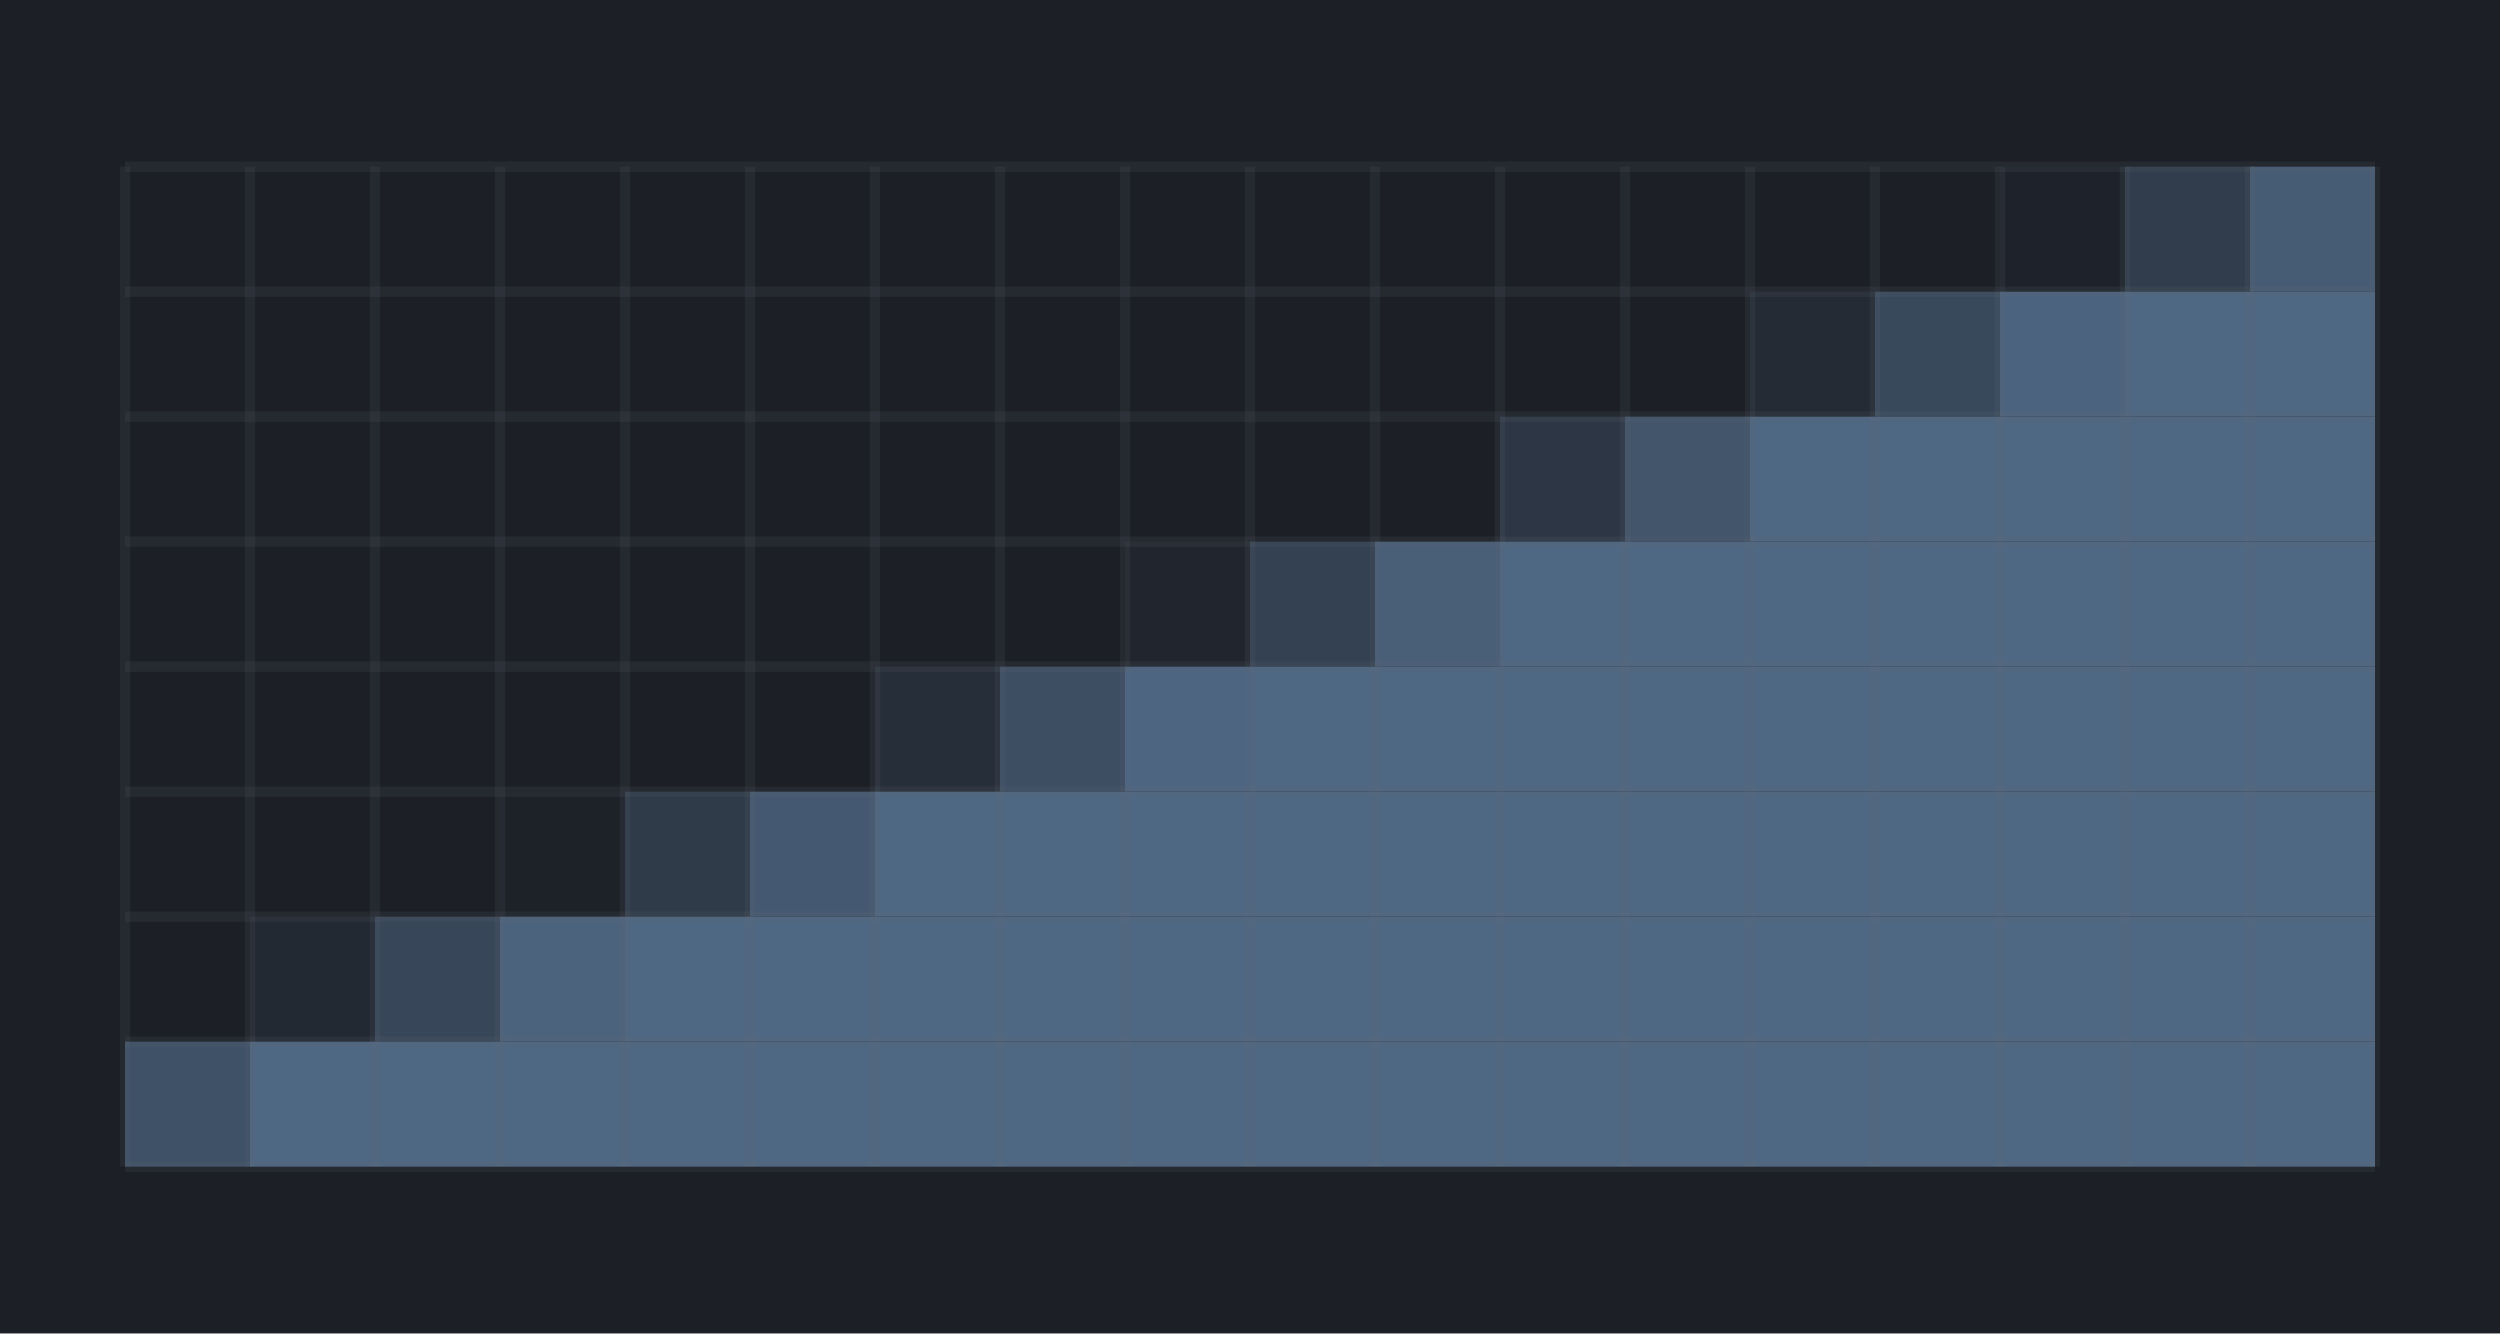
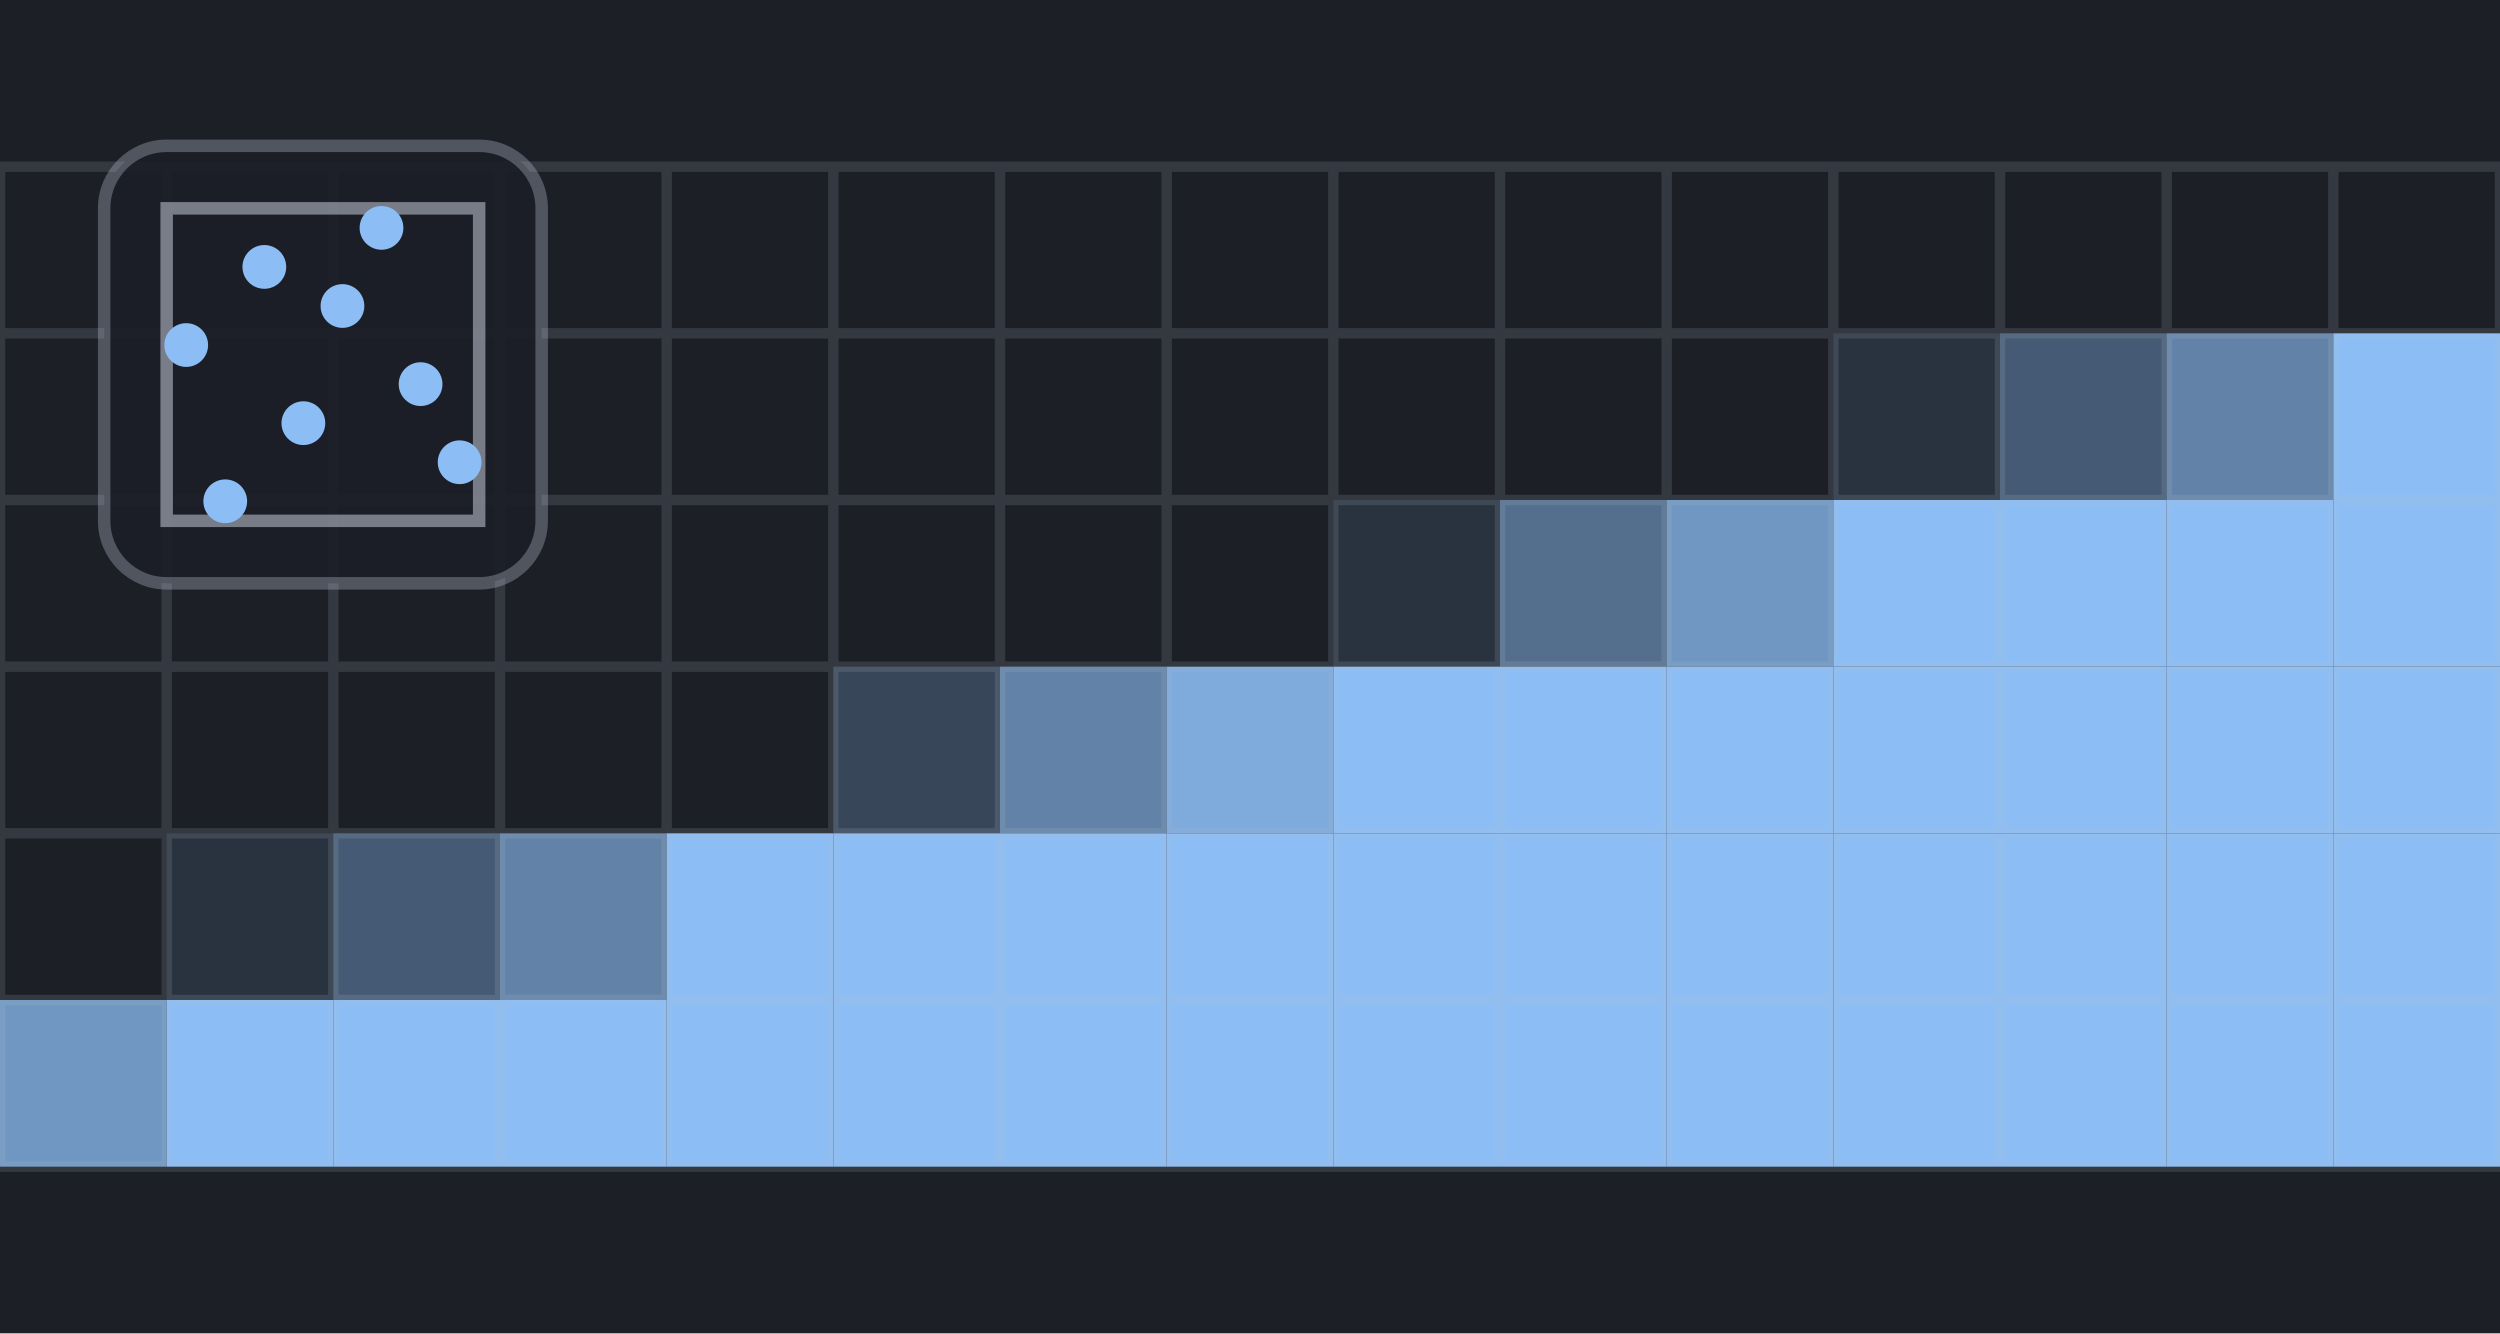
<svg xmlns="http://www.w3.org/2000/svg" viewBox="0 0 120 64" width="120" height="64">
  <rect width="120" height="64" fill="#1C1F26" />
-   <rect x="96" y="8" width="6" height="6" fill="#8CBEF5" fill-opacity="0.06" />
-   <rect x="102" y="8" width="6" height="6" fill="#8CBEF5" fill-opacity="0.42" />
-   <rect x="108" y="8" width="6" height="6" fill="#8CBEF5" fill-opacity="0.84" />
-   <rect x="84" y="14" width="6" height="6" fill="#8CBEF5" fill-opacity="0.17" />
-   <rect x="90" y="14" width="6" height="6" fill="#8CBEF5" fill-opacity="0.59" />
-   <rect x="96" y="14" width="6" height="6" fill="#8CBEF5" fill-opacity="0.95" />
-   <rect x="102" y="14" width="6" height="6" fill="#8CBEF5" fill-opacity="1.00" />
-   <rect x="108" y="14" width="6" height="6" fill="#8CBEF5" fill-opacity="1.00" />
-   <rect x="66" y="20" width="6" height="6" fill="#8CBEF5" fill-opacity="0.02" />
-   <rect x="72" y="20" width="6" height="6" fill="#8CBEF5" fill-opacity="0.33" />
-   <rect x="78" y="20" width="6" height="6" fill="#8CBEF5" fill-opacity="0.75" />
-   <rect x="84" y="20" width="6" height="6" fill="#8CBEF5" fill-opacity="1.00" />
-   <rect x="90" y="20" width="6" height="6" fill="#8CBEF5" fill-opacity="1.00" />
-   <rect x="96" y="20" width="6" height="6" fill="#8CBEF5" fill-opacity="1.00" />
-   <rect x="102" y="20" width="6" height="6" fill="#8CBEF5" fill-opacity="1.00" />
-   <rect x="108" y="20" width="6" height="6" fill="#8CBEF5" fill-opacity="1.00" />
-   <rect x="54" y="26" width="6" height="6" fill="#8CBEF5" fill-opacity="0.09" />
-   <rect x="60" y="26" width="6" height="6" fill="#8CBEF5" fill-opacity="0.48" />
-   <rect x="66" y="26" width="6" height="6" fill="#8CBEF5" fill-opacity="0.89" />
-   <rect x="72" y="26" width="6" height="6" fill="#8CBEF5" fill-opacity="1.00" />
-   <rect x="78" y="26" width="6" height="6" fill="#8CBEF5" fill-opacity="1.00" />
-   <rect x="84" y="26" width="6" height="6" fill="#8CBEF5" fill-opacity="1.00" />
-   <rect x="90" y="26" width="6" height="6" fill="#8CBEF5" fill-opacity="1.00" />
-   <rect x="96" y="26" width="6" height="6" fill="#8CBEF5" fill-opacity="1.00" />
-   <rect x="102" y="26" width="6" height="6" fill="#8CBEF5" fill-opacity="1.00" />
-   <rect x="108" y="26" width="6" height="6" fill="#8CBEF5" fill-opacity="1.00" />
-   <rect x="42" y="32" width="6" height="6" fill="#8CBEF5" fill-opacity="0.22" />
-   <rect x="48" y="32" width="6" height="6" fill="#8CBEF5" fill-opacity="0.66" />
-   <rect x="54" y="32" width="6" height="6" fill="#8CBEF5" fill-opacity="0.98" />
-   <rect x="60" y="32" width="6" height="6" fill="#8CBEF5" fill-opacity="1.00" />
-   <rect x="66" y="32" width="6" height="6" fill="#8CBEF5" fill-opacity="1.00" />
-   <rect x="72" y="32" width="6" height="6" fill="#8CBEF5" fill-opacity="1.00" />
-   <rect x="78" y="32" width="6" height="6" fill="#8CBEF5" fill-opacity="1.00" />
-   <rect x="84" y="32" width="6" height="6" fill="#8CBEF5" fill-opacity="1.00" />
-   <rect x="90" y="32" width="6" height="6" fill="#8CBEF5" fill-opacity="1.00" />
-   <rect x="96" y="32" width="6" height="6" fill="#8CBEF5" fill-opacity="1.00" />
-   <rect x="102" y="32" width="6" height="6" fill="#8CBEF5" fill-opacity="1.00" />
-   <rect x="108" y="32" width="6" height="6" fill="#8CBEF5" fill-opacity="1.00" />
-   <rect x="24" y="38" width="6" height="6" fill="#8CBEF5" fill-opacity="0.03" />
-   <rect x="30" y="38" width="6" height="6" fill="#8CBEF5" fill-opacity="0.39" />
-   <rect x="36" y="38" width="6" height="6" fill="#8CBEF5" fill-opacity="0.81" />
-   <rect x="42" y="38" width="6" height="6" fill="#8CBEF5" fill-opacity="1.00" />
-   <rect x="48" y="38" width="6" height="6" fill="#8CBEF5" fill-opacity="1.00" />
-   <rect x="54" y="38" width="6" height="6" fill="#8CBEF5" fill-opacity="1.00" />
-   <rect x="60" y="38" width="6" height="6" fill="#8CBEF5" fill-opacity="1.00" />
-   <rect x="66" y="38" width="6" height="6" fill="#8CBEF5" fill-opacity="1.00" />
-   <rect x="72" y="38" width="6" height="6" fill="#8CBEF5" fill-opacity="1.00" />
-   <rect x="78" y="38" width="6" height="6" fill="#8CBEF5" fill-opacity="1.00" />
-   <rect x="84" y="38" width="6" height="6" fill="#8CBEF5" fill-opacity="1.00" />
-   <rect x="90" y="38" width="6" height="6" fill="#8CBEF5" fill-opacity="1.00" />
-   <rect x="96" y="38" width="6" height="6" fill="#8CBEF5" fill-opacity="1.00" />
-   <rect x="102" y="38" width="6" height="6" fill="#8CBEF5" fill-opacity="1.00" />
-   <rect x="108" y="38" width="6" height="6" fill="#8CBEF5" fill-opacity="1.00" />
-   <rect x="12" y="44" width="6" height="6" fill="#8CBEF5" fill-opacity="0.14" />
-   <rect x="18" y="44" width="6" height="6" fill="#8CBEF5" fill-opacity="0.55" />
-   <rect x="24" y="44" width="6" height="6" fill="#8CBEF5" fill-opacity="0.94" />
-   <rect x="30" y="44" width="6" height="6" fill="#8CBEF5" fill-opacity="1.00" />
-   <rect x="36" y="44" width="6" height="6" fill="#8CBEF5" fill-opacity="1.00" />
-   <rect x="42" y="44" width="6" height="6" fill="#8CBEF5" fill-opacity="1.00" />
-   <rect x="48" y="44" width="6" height="6" fill="#8CBEF5" fill-opacity="1.00" />
-   <rect x="54" y="44" width="6" height="6" fill="#8CBEF5" fill-opacity="1.00" />
-   <rect x="60" y="44" width="6" height="6" fill="#8CBEF5" fill-opacity="1.00" />
-   <rect x="66" y="44" width="6" height="6" fill="#8CBEF5" fill-opacity="1.00" />
-   <rect x="72" y="44" width="6" height="6" fill="#8CBEF5" fill-opacity="1.00" />
-   <rect x="78" y="44" width="6" height="6" fill="#8CBEF5" fill-opacity="1.00" />
-   <rect x="84" y="44" width="6" height="6" fill="#8CBEF5" fill-opacity="1.00" />
-   <rect x="90" y="44" width="6" height="6" fill="#8CBEF5" fill-opacity="1.00" />
-   <rect x="96" y="44" width="6" height="6" fill="#8CBEF5" fill-opacity="1.00" />
-   <rect x="102" y="44" width="6" height="6" fill="#8CBEF5" fill-opacity="1.00" />
-   <rect x="108" y="44" width="6" height="6" fill="#8CBEF5" fill-opacity="1.00" />
-   <rect x="6" y="50" width="6" height="6" fill="#8CBEF5" fill-opacity="0.70" />
-   <rect x="12" y="50" width="6" height="6" fill="#8CBEF5" fill-opacity="1.00" />
-   <rect x="18" y="50" width="6" height="6" fill="#8CBEF5" fill-opacity="1.00" />
-   <rect x="24" y="50" width="6" height="6" fill="#8CBEF5" fill-opacity="1.00" />
-   <rect x="30" y="50" width="6" height="6" fill="#8CBEF5" fill-opacity="1.00" />
-   <rect x="36" y="50" width="6" height="6" fill="#8CBEF5" fill-opacity="1.00" />
-   <rect x="42" y="50" width="6" height="6" fill="#8CBEF5" fill-opacity="1.00" />
-   <rect x="48" y="50" width="6" height="6" fill="#8CBEF5" fill-opacity="1.00" />
-   <rect x="54" y="50" width="6" height="6" fill="#8CBEF5" fill-opacity="1.00" />
-   <rect x="60" y="50" width="6" height="6" fill="#8CBEF5" fill-opacity="1.00" />
-   <rect x="66" y="50" width="6" height="6" fill="#8CBEF5" fill-opacity="1.00" />
-   <rect x="72" y="50" width="6" height="6" fill="#8CBEF5" fill-opacity="1.00" />
-   <rect x="78" y="50" width="6" height="6" fill="#8CBEF5" fill-opacity="1.00" />
-   <rect x="84" y="50" width="6" height="6" fill="#8CBEF5" fill-opacity="1.00" />
-   <rect x="90" y="50" width="6" height="6" fill="#8CBEF5" fill-opacity="1.00" />
-   <rect x="96" y="50" width="6" height="6" fill="#8CBEF5" fill-opacity="1.00" />
-   <rect x="102" y="50" width="6" height="6" fill="#8CBEF5" fill-opacity="1.00" />
-   <rect x="108" y="50" width="6" height="6" fill="#8CBEF5" fill-opacity="1.00" />
-   <path d="M6 8v48" stroke="#B4BBC8" stroke-opacity=".14" stroke-width=".5" />
-   <path d="M12 8v48" stroke="#B4BBC8" stroke-opacity=".14" stroke-width=".5" />
-   <path d="M18 8v48" stroke="#B4BBC8" stroke-opacity=".14" stroke-width=".5" />
-   <path d="M24 8v48" stroke="#B4BBC8" stroke-opacity=".14" stroke-width=".5" />
-   <path d="M30 8v48" stroke="#B4BBC8" stroke-opacity=".14" stroke-width=".5" />
-   <path d="M36 8v48" stroke="#B4BBC8" stroke-opacity=".14" stroke-width=".5" />
-   <path d="M42 8v48" stroke="#B4BBC8" stroke-opacity=".14" stroke-width=".5" />
-   <path d="M48 8v48" stroke="#B4BBC8" stroke-opacity=".14" stroke-width=".5" />
-   <path d="M54 8v48" stroke="#B4BBC8" stroke-opacity=".14" stroke-width=".5" />
-   <path d="M60 8v48" stroke="#B4BBC8" stroke-opacity=".14" stroke-width=".5" />
-   <path d="M66 8v48" stroke="#B4BBC8" stroke-opacity=".14" stroke-width=".5" />
-   <path d="M72 8v48" stroke="#B4BBC8" stroke-opacity=".14" stroke-width=".5" />
-   <path d="M78 8v48" stroke="#B4BBC8" stroke-opacity=".14" stroke-width=".5" />
-   <path d="M84 8v48" stroke="#B4BBC8" stroke-opacity=".14" stroke-width=".5" />
-   <path d="M90 8v48" stroke="#B4BBC8" stroke-opacity=".14" stroke-width=".5" />
-   <path d="M96 8v48" stroke="#B4BBC8" stroke-opacity=".14" stroke-width=".5" />
-   <path d="M102 8v48" stroke="#B4BBC8" stroke-opacity=".14" stroke-width=".5" />
-   <path d="M108 8v48" stroke="#B4BBC8" stroke-opacity=".14" stroke-width=".5" />
-   <path d="M114 8v48" stroke="#B4BBC8" stroke-opacity=".14" stroke-width=".5" />
-   <path d="M6 8h108" stroke="#B4BBC8" stroke-opacity=".14" stroke-width=".5" />
-   <path d="M6 14h108" stroke="#B4BBC8" stroke-opacity=".14" stroke-width=".5" />
-   <path d="M6 20h108" stroke="#B4BBC8" stroke-opacity=".14" stroke-width=".5" />
-   <path d="M6 26h108" stroke="#B4BBC8" stroke-opacity=".14" stroke-width=".5" />
-   <path d="M6 32h108" stroke="#B4BBC8" stroke-opacity=".14" stroke-width=".5" />
-   <path d="M6 38h108" stroke="#B4BBC8" stroke-opacity=".14" stroke-width=".5" />
-   <path d="M6 44h108" stroke="#B4BBC8" stroke-opacity=".14" stroke-width=".5" />
-   <path d="M6 50h108" stroke="#B4BBC8" stroke-opacity=".14" stroke-width=".5" />
-   <path d="M6 56h108" stroke="#B4BBC8" stroke-opacity=".14" stroke-width=".5" />
-   <rect width="120" height="64" fill="#1C1F26" fill-opacity=".55" />
+   <rect x="88" y="16" width="8" height="8" fill="#8CBEF5" fill-opacity="0.125" />
+   <rect x="96" y="16" width="8" height="8" fill="#8CBEF5" fill-opacity="0.375" />
+   <rect x="104" y="16" width="8" height="8" fill="#8CBEF5" fill-opacity="0.625" />
+   <rect x="112" y="16" width="8" height="8" fill="#8CBEF5" fill-opacity="1.000" />
+   <rect x="64" y="24" width="8" height="8" fill="#8CBEF5" fill-opacity="0.125" />
+   <rect x="72" y="24" width="8" height="8" fill="#8CBEF5" fill-opacity="0.500" />
+   <rect x="80" y="24" width="8" height="8" fill="#8CBEF5" fill-opacity="0.750" />
+   <rect x="88" y="24" width="8" height="8" fill="#8CBEF5" fill-opacity="1.000" />
+   <rect x="96" y="24" width="8" height="8" fill="#8CBEF5" fill-opacity="1.000" />
+   <rect x="104" y="24" width="8" height="8" fill="#8CBEF5" fill-opacity="1.000" />
+   <rect x="112" y="24" width="8" height="8" fill="#8CBEF5" fill-opacity="1.000" />
+   <rect x="40" y="32" width="8" height="8" fill="#8CBEF5" fill-opacity="0.250" />
+   <rect x="48" y="32" width="8" height="8" fill="#8CBEF5" fill-opacity="0.625" />
+   <rect x="56" y="32" width="8" height="8" fill="#8CBEF5" fill-opacity="0.875" />
+   <rect x="64" y="32" width="8" height="8" fill="#8CBEF5" fill-opacity="1.000" />
+   <rect x="72" y="32" width="8" height="8" fill="#8CBEF5" fill-opacity="1.000" />
+   <rect x="80" y="32" width="8" height="8" fill="#8CBEF5" fill-opacity="1.000" />
+   <rect x="88" y="32" width="8" height="8" fill="#8CBEF5" fill-opacity="1.000" />
+   <rect x="96" y="32" width="8" height="8" fill="#8CBEF5" fill-opacity="1.000" />
+   <rect x="104" y="32" width="8" height="8" fill="#8CBEF5" fill-opacity="1.000" />
+   <rect x="112" y="32" width="8" height="8" fill="#8CBEF5" fill-opacity="1.000" />
+   <rect x="8" y="40" width="8" height="8" fill="#8CBEF5" fill-opacity="0.125" />
+   <rect x="16" y="40" width="8" height="8" fill="#8CBEF5" fill-opacity="0.375" />
+   <rect x="24" y="40" width="8" height="8" fill="#8CBEF5" fill-opacity="0.625" />
+   <rect x="32" y="40" width="8" height="8" fill="#8CBEF5" fill-opacity="1.000" />
+   <rect x="40" y="40" width="8" height="8" fill="#8CBEF5" fill-opacity="1.000" />
+   <rect x="48" y="40" width="8" height="8" fill="#8CBEF5" fill-opacity="1.000" />
+   <rect x="56" y="40" width="8" height="8" fill="#8CBEF5" fill-opacity="1.000" />
+   <rect x="64" y="40" width="8" height="8" fill="#8CBEF5" fill-opacity="1.000" />
+   <rect x="72" y="40" width="8" height="8" fill="#8CBEF5" fill-opacity="1.000" />
+   <rect x="80" y="40" width="8" height="8" fill="#8CBEF5" fill-opacity="1.000" />
+   <rect x="88" y="40" width="8" height="8" fill="#8CBEF5" fill-opacity="1.000" />
+   <rect x="96" y="40" width="8" height="8" fill="#8CBEF5" fill-opacity="1.000" />
+   <rect x="104" y="40" width="8" height="8" fill="#8CBEF5" fill-opacity="1.000" />
+   <rect x="112" y="40" width="8" height="8" fill="#8CBEF5" fill-opacity="1.000" />
+   <rect x="0" y="48" width="8" height="8" fill="#8CBEF5" fill-opacity="0.750" />
+   <rect x="8" y="48" width="8" height="8" fill="#8CBEF5" fill-opacity="1.000" />
+   <rect x="16" y="48" width="8" height="8" fill="#8CBEF5" fill-opacity="1.000" />
+   <rect x="24" y="48" width="8" height="8" fill="#8CBEF5" fill-opacity="1.000" />
+   <rect x="32" y="48" width="8" height="8" fill="#8CBEF5" fill-opacity="1.000" />
+   <rect x="40" y="48" width="8" height="8" fill="#8CBEF5" fill-opacity="1.000" />
+   <rect x="48" y="48" width="8" height="8" fill="#8CBEF5" fill-opacity="1.000" />
+   <rect x="56" y="48" width="8" height="8" fill="#8CBEF5" fill-opacity="1.000" />
+   <rect x="64" y="48" width="8" height="8" fill="#8CBEF5" fill-opacity="1.000" />
+   <rect x="72" y="48" width="8" height="8" fill="#8CBEF5" fill-opacity="1.000" />
+   <rect x="80" y="48" width="8" height="8" fill="#8CBEF5" fill-opacity="1.000" />
+   <rect x="88" y="48" width="8" height="8" fill="#8CBEF5" fill-opacity="1.000" />
+   <rect x="96" y="48" width="8" height="8" fill="#8CBEF5" fill-opacity="1.000" />
+   <rect x="104" y="48" width="8" height="8" fill="#8CBEF5" fill-opacity="1.000" />
+   <rect x="112" y="48" width="8" height="8" fill="#8CBEF5" fill-opacity="1.000" />
+   <path d="M0 8v48M8 8v48M16 8v48M24 8v48M32 8v48M40 8v48M48 8v48M56 8v48M64 8v48M72 8v48M80 8v48M88 8v48M96 8v48M104 8v48M112 8v48M120 8v48M0 8h120M0 16h120M0 24h120M0 32h120M0 40h120M0 48h120M0 56h120" stroke="#B4BBC8" stroke-opacity=".16" stroke-width=".5" fill="none" />
+   <rect x="5" y="7" width="21" height="21" rx="3" fill="#1C1F26" fill-opacity=".92" stroke="#B4BBC8" stroke-opacity=".35" stroke-width=".6" />
+   <rect x="8" y="10" width="15" height="15" fill="none" stroke="#B4BBC8" stroke-opacity=".6" stroke-width=".6" />
+   <circle cx="16.438" cy="14.688" r="1.05" fill="#8CBEF5" />
+   <circle cx="14.562" cy="20.312" r="1.05" fill="#8CBEF5" />
+   <circle cx="20.188" cy="18.438" r="1.05" fill="#8CBEF5" />
+   <circle cx="12.688" cy="12.812" r="1.05" fill="#8CBEF5" />
+   <circle cx="10.812" cy="24.062" r="1.05" fill="#8CBEF5" />
+   <circle cx="8.938" cy="16.562" r="1.05" fill="#8CBEF5" />
+   <circle cx="18.312" cy="10.938" r="1.05" fill="#8CBEF5" />
+   <circle cx="22.062" cy="22.188" r="1.05" fill="#8CBEF5" />
</svg>
